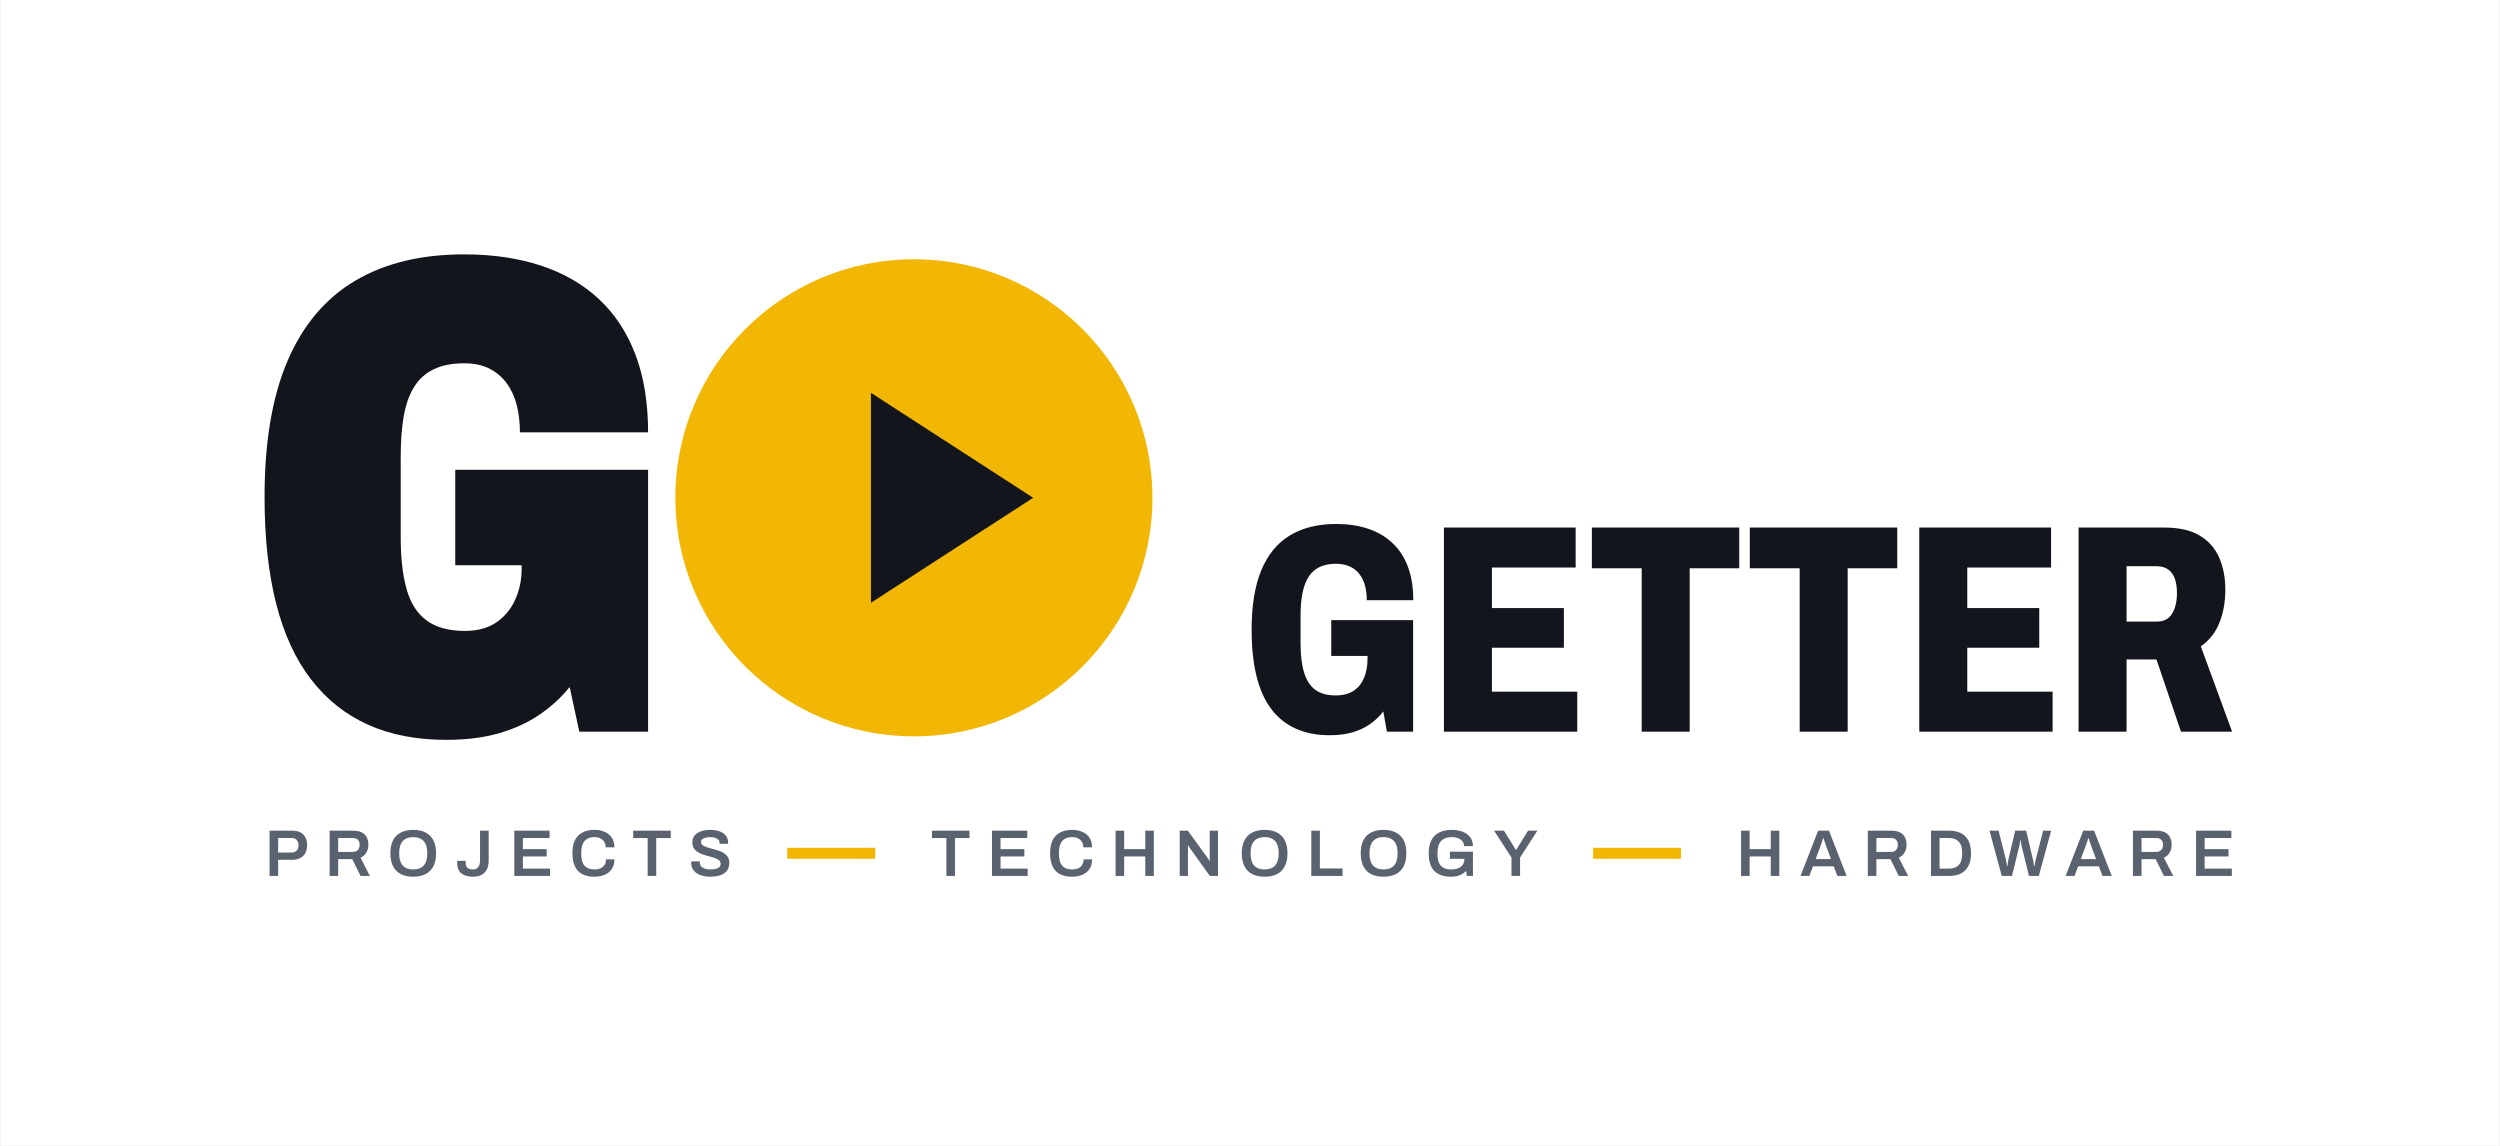
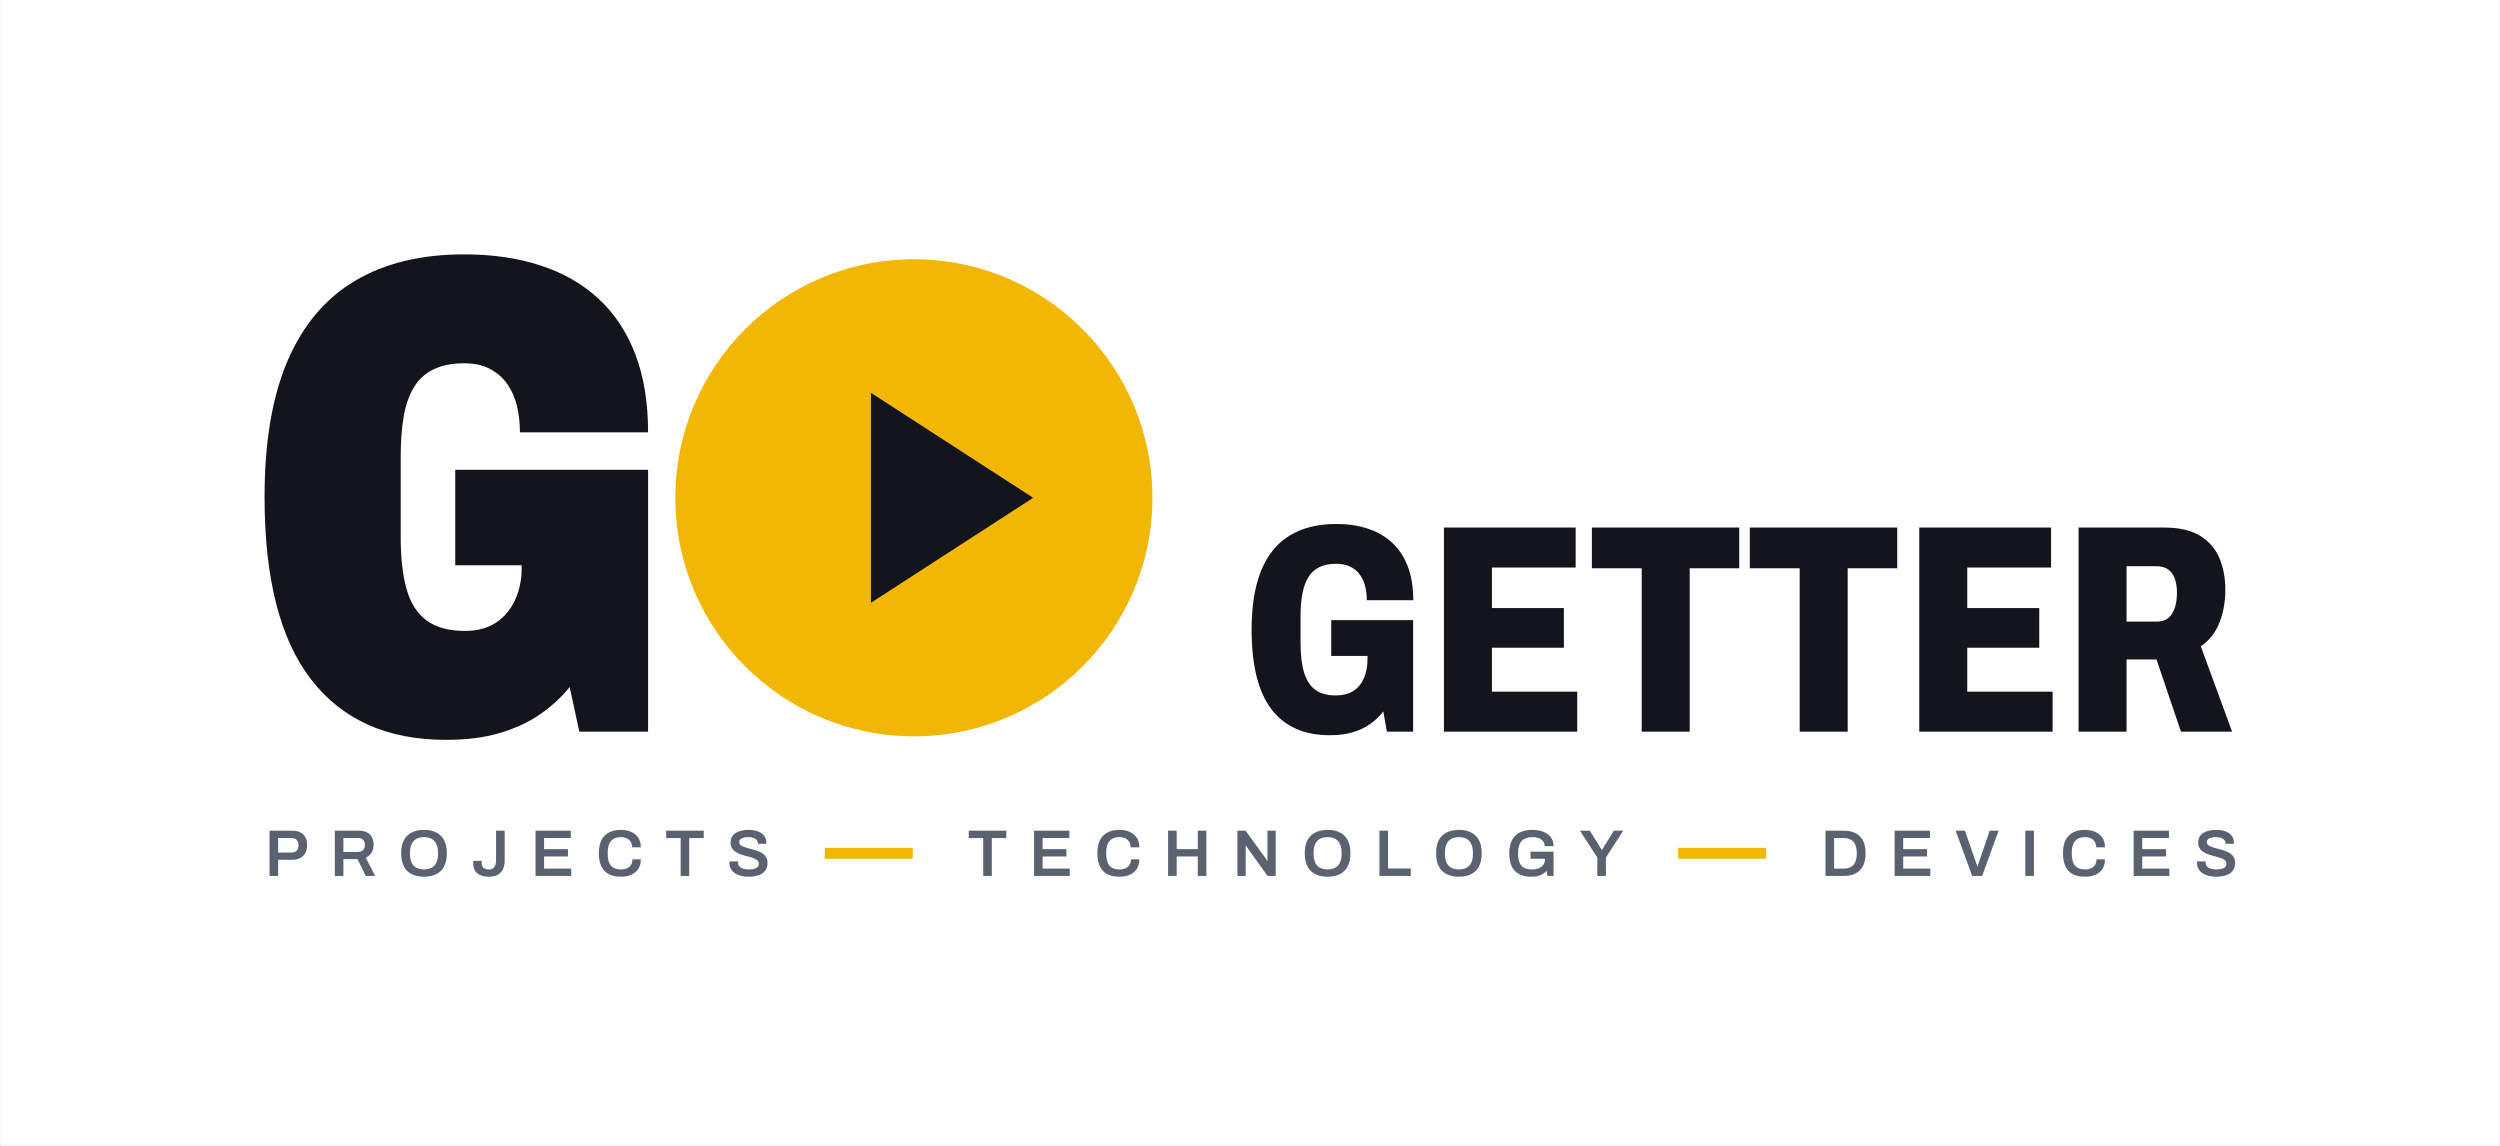
<svg xmlns="http://www.w3.org/2000/svg" viewBox="0 0 454.43 208.30" width="454" height="208" role="img" aria-label="GO GETTER">
  <rect width="454.43" height="208.30" fill="#FFFFFF" />
  <g transform="translate(48 48)">
    <path transform="translate(-4.36 85.06)" d="M37.34 1.49Q21.32 1.49 12.84 -9.47Q4.36 -20.42 4.36 -42.66Q4.36 -57.7 8.55 -67.45Q12.74 -77.21 20.83 -82Q28.92 -86.8 40.66 -86.8Q48.36 -86.8 54.52 -84.79Q60.68 -82.79 65.07 -78.76Q69.45 -74.73 71.78 -68.65Q74.11 -62.58 74.11 -54.44H50.8Q50.8 -57.08 50.23 -59.36Q49.66 -61.63 48.41 -63.34Q47.16 -65.05 45.26 -66.02Q43.37 -66.99 40.63 -66.99Q37.35 -66.99 35.1 -65.89Q32.84 -64.8 31.53 -62.64Q30.21 -60.49 29.66 -57.3Q29.12 -54.11 29.12 -49.89V-35.42Q29.12 -29.71 30.19 -25.92Q31.25 -22.13 33.82 -20.23Q36.39 -18.32 40.8 -18.32Q44.24 -18.32 46.51 -19.87Q48.78 -21.41 49.95 -24.02Q51.12 -26.62 51.12 -29.68V-30.26H39.04V-47.62H74.11V0H61.6L59.85 -8.11Q57.56 -5.29 54.44 -3.14Q51.32 -0.99 47.13 0.25Q42.94 1.49 37.34 1.49Z" fill="#12151B" />
    <circle cx="118.09" cy="42.53" r="43.38" fill="#F2B705" />
    <path d="M110.28 23.44 L139.78 42.53 L110.28 61.62 Z" fill="#12151B" />
    <path transform="translate(177.48 85.06)" d="M16.25 0.65Q9.23 0.65 5.63 -4.08Q2.03 -8.8 2.03 -18.55Q2.03 -25.11 3.79 -29.35Q5.54 -33.6 8.98 -35.68Q12.41 -37.77 17.42 -37.77Q20.62 -37.77 23.2 -36.91Q25.78 -36.05 27.63 -34.32Q29.47 -32.6 30.45 -30Q31.43 -27.39 31.43 -23.91H22.97Q22.97 -25.4 22.63 -26.62Q22.29 -27.83 21.59 -28.71Q20.9 -29.59 19.84 -30.06Q18.79 -30.53 17.35 -30.53Q15.64 -30.53 14.4 -29.94Q13.17 -29.36 12.4 -28.17Q11.63 -26.98 11.28 -25.2Q10.93 -23.42 10.93 -21V-16.07Q10.93 -12.83 11.58 -10.73Q12.22 -8.62 13.62 -7.6Q15.03 -6.59 17.28 -6.59Q19.28 -6.59 20.56 -7.42Q21.83 -8.26 22.47 -9.77Q23.11 -11.29 23.11 -13.29V-13.77H16.51V-20.28H31.4V0H26.63L25.98 -3.68Q24.96 -2.35 23.57 -1.38Q22.19 -0.41 20.39 0.12Q18.59 0.65 16.25 0.65Z M37 0V-37.12H60.96V-29.85H45.73V-22.47H58.82V-15.26H45.73V-7.27H61.25V0H37Z M72.97 0V-29.72H63.91V-37.12H90.71V-29.72H81.7V0H72.97Z M101.7 0V-29.72H92.63V-37.12H119.44V-29.72H110.43V0H101.7Z M123.45 0V-37.12H147.42V-29.85H132.18V-22.47H145.27V-15.26H132.18V-7.27H147.7V0H123.45Z M152.42 0V-37.12H167.97Q172.09 -37.12 174.52 -35.62Q176.96 -34.12 178.03 -31.56Q179.11 -29.01 179.11 -25.84Q179.11 -22.49 178.03 -19.8Q176.96 -17.11 174.65 -15.52L180.34 0H171.04L166.59 -13.13H161.15V0H152.42ZM161.15 -20.01H166.59Q168.55 -20.01 169.43 -21.46Q170.31 -22.91 170.31 -25.23Q170.31 -26.76 169.92 -27.84Q169.53 -28.91 168.71 -29.5Q167.89 -30.09 166.5 -30.09H161.15V-20.01Z" fill="#12151B" />
-     <path style="fill:#5A6270" transform="translate(0.00 111.30)" d="M0.91 0V-8.23H5.04Q5.95 -8.23 6.55 -7.91Q7.14 -7.58 7.44 -7Q7.74 -6.41 7.74 -5.59Q7.74 -4.79 7.43 -4.19Q7.12 -3.59 6.5 -3.26Q5.88 -2.93 4.96 -2.93H2.47V0H0.91ZM2.47 -4.26H4.91Q5.51 -4.26 5.84 -4.61Q6.17 -4.97 6.17 -5.59Q6.17 -6.01 6.02 -6.3Q5.88 -6.59 5.6 -6.74Q5.33 -6.9 4.91 -6.9H2.47V-4.26Z M11.83 0V-8.23H16.16Q17.08 -8.23 17.68 -7.92Q18.28 -7.61 18.58 -7.03Q18.88 -6.46 18.88 -5.68Q18.88 -4.87 18.52 -4.25Q18.16 -3.64 17.46 -3.32L19.16 0H17.46L15.95 -3.06H13.39V0H11.83ZM13.39 -4.37H16.04Q16.64 -4.37 16.97 -4.72Q17.29 -5.06 17.29 -5.68Q17.29 -6.07 17.15 -6.34Q17 -6.61 16.73 -6.76Q16.45 -6.9 16.04 -6.9H13.39V-4.37Z M27.04 0.14Q25.75 0.14 24.82 -0.32Q23.88 -0.78 23.38 -1.73Q22.88 -2.68 22.88 -4.12Q22.88 -5.57 23.38 -6.51Q23.88 -7.45 24.82 -7.91Q25.75 -8.38 27.04 -8.38Q28.33 -8.38 29.26 -7.91Q30.19 -7.45 30.69 -6.51Q31.19 -5.57 31.19 -4.12Q31.19 -2.68 30.69 -1.73Q30.19 -0.78 29.26 -0.32Q28.33 0.14 27.04 0.14ZM27.04 -1.18Q27.66 -1.18 28.13 -1.36Q28.61 -1.54 28.93 -1.89Q29.26 -2.24 29.42 -2.77Q29.59 -3.29 29.59 -3.97V-4.24Q29.59 -4.93 29.42 -5.46Q29.26 -5.99 28.93 -6.34Q28.61 -6.7 28.13 -6.88Q27.66 -7.06 27.04 -7.06Q26.41 -7.06 25.94 -6.88Q25.46 -6.7 25.14 -6.34Q24.82 -5.99 24.65 -5.46Q24.49 -4.93 24.49 -4.24V-3.97Q24.49 -3.29 24.65 -2.77Q24.82 -2.24 25.14 -1.89Q25.46 -1.54 25.94 -1.36Q26.41 -1.18 27.04 -1.18Z M37.91 0.14Q37 0.14 36.35 -0.13Q35.71 -0.41 35.38 -0.94Q35.04 -1.48 35.04 -2.28V-2.74H36.59V-2.28Q36.59 -1.74 36.92 -1.46Q37.25 -1.18 37.91 -1.18Q38.54 -1.18 38.87 -1.61Q39.19 -2.04 39.19 -2.82V-8.23H40.76V-2.82Q40.76 -1.84 40.43 -1.18Q40.09 -0.52 39.46 -0.19Q38.82 0.14 37.91 0.14Z M45.42 0V-8.23H51.84V-6.9H46.98V-4.87H51.31V-3.54H46.98V-1.33H51.91V0H45.42Z M59.99 0.14Q58.73 0.14 57.83 -0.3Q56.94 -0.74 56.47 -1.69Q55.99 -2.63 55.99 -4.12Q55.99 -6.29 57.05 -7.33Q58.1 -8.38 59.99 -8.38Q61.01 -8.38 61.83 -8.03Q62.65 -7.68 63.14 -6.98Q63.62 -6.28 63.62 -5.2H62.03Q62.03 -5.8 61.77 -6.21Q61.51 -6.62 61.06 -6.84Q60.6 -7.06 60.01 -7.06Q59.2 -7.06 58.66 -6.74Q58.12 -6.42 57.86 -5.8Q57.6 -5.17 57.6 -4.25V-3.98Q57.6 -3.05 57.86 -2.42Q58.12 -1.8 58.65 -1.49Q59.18 -1.18 60.01 -1.18Q60.64 -1.18 61.1 -1.39Q61.57 -1.6 61.83 -2.01Q62.09 -2.42 62.09 -3.02H63.62Q63.62 -1.94 63.14 -1.24Q62.66 -0.54 61.84 -0.2Q61.02 0.14 59.99 0.14Z M69.67 0V-6.89H67.04V-8.23H73.87V-6.89H71.23V0H69.67Z M81.04 0.14Q80.35 0.14 79.73 -0.01Q79.1 -0.16 78.62 -0.47Q78.14 -0.79 77.87 -1.27Q77.59 -1.74 77.59 -2.39Q77.59 -2.46 77.6 -2.53Q77.6 -2.6 77.6 -2.64H79.18Q79.18 -2.62 79.17 -2.55Q79.16 -2.48 79.16 -2.44Q79.16 -2.04 79.39 -1.76Q79.62 -1.48 80.05 -1.33Q80.48 -1.18 81.07 -1.18Q81.47 -1.18 81.77 -1.22Q82.08 -1.27 82.3 -1.36Q82.52 -1.45 82.67 -1.58Q82.81 -1.7 82.88 -1.86Q82.94 -2.02 82.94 -2.2Q82.94 -2.54 82.73 -2.77Q82.51 -3 82.15 -3.16Q81.78 -3.31 81.32 -3.44Q80.86 -3.56 80.37 -3.7Q79.88 -3.83 79.42 -4.01Q78.96 -4.2 78.59 -4.46Q78.23 -4.73 78.01 -5.13Q77.8 -5.53 77.8 -6.1Q77.8 -6.67 78.04 -7.1Q78.29 -7.54 78.74 -7.82Q79.19 -8.1 79.79 -8.24Q80.39 -8.38 81.1 -8.38Q81.76 -8.38 82.34 -8.24Q82.92 -8.1 83.36 -7.81Q83.81 -7.51 84.06 -7.06Q84.31 -6.61 84.31 -5.99V-5.84H82.76V-5.96Q82.76 -6.31 82.55 -6.55Q82.34 -6.79 81.97 -6.92Q81.59 -7.06 81.08 -7.06Q80.54 -7.06 80.16 -6.95Q79.78 -6.85 79.57 -6.65Q79.37 -6.46 79.37 -6.17Q79.37 -5.87 79.58 -5.66Q79.8 -5.46 80.17 -5.32Q80.53 -5.17 80.99 -5.05Q81.46 -4.93 81.94 -4.79Q82.43 -4.66 82.89 -4.48Q83.35 -4.3 83.72 -4.03Q84.08 -3.76 84.3 -3.36Q84.52 -2.96 84.52 -2.41Q84.52 -1.49 84.07 -0.92Q83.62 -0.36 82.83 -0.11Q82.04 0.14 81.04 0.14Z" fill="#12151B" />
-     <rect x="95.06" y="106.18" width="16" height="2" fill="#F2B705" />
-     <path style="fill:#5A6270" transform="translate(121.07 111.30)" d="M2.93 0V-6.89H0.3V-8.23H7.13V-6.89H4.49V0H2.93Z M11.22 0V-8.23H17.64V-6.9H12.78V-4.87H17.11V-3.54H12.78V-1.33H17.71V0H11.22Z M25.79 0.14Q24.53 0.14 23.63 -0.3Q22.74 -0.74 22.27 -1.69Q21.79 -2.63 21.79 -4.12Q21.79 -6.29 22.85 -7.33Q23.9 -8.38 25.79 -8.38Q26.81 -8.38 27.63 -8.03Q28.45 -7.68 28.94 -6.98Q29.42 -6.28 29.42 -5.2H27.83Q27.83 -5.8 27.57 -6.21Q27.31 -6.62 26.86 -6.84Q26.4 -7.06 25.81 -7.06Q25 -7.06 24.46 -6.74Q23.92 -6.42 23.66 -5.8Q23.4 -5.17 23.4 -4.25V-3.98Q23.4 -3.05 23.66 -2.42Q23.92 -1.8 24.45 -1.49Q24.98 -1.18 25.81 -1.18Q26.44 -1.18 26.9 -1.39Q27.37 -1.6 27.63 -2.01Q27.89 -2.42 27.89 -3.02H29.42Q29.42 -1.94 28.94 -1.24Q28.46 -0.54 27.64 -0.2Q26.82 0.14 25.79 0.14Z M33.7 0V-8.23H35.26V-4.88H39.1V-8.23H40.66V0H39.1V-3.54H35.26V0H33.7Z M45.36 0V-8.23H46.85L50.36 -3.37Q50.42 -3.3 50.51 -3.17Q50.59 -3.05 50.66 -2.93Q50.74 -2.81 50.76 -2.74H50.82Q50.82 -2.9 50.82 -3.06Q50.82 -3.22 50.82 -3.37V-8.23H52.32V0H50.84L47.32 -4.9Q47.22 -5.04 47.09 -5.25Q46.97 -5.46 46.92 -5.54H46.86Q46.86 -5.39 46.86 -5.23Q46.86 -5.06 46.86 -4.9V0H45.36Z M60.8 0.14Q59.52 0.14 58.58 -0.32Q57.65 -0.78 57.15 -1.73Q56.65 -2.68 56.65 -4.12Q56.65 -5.57 57.15 -6.51Q57.65 -7.45 58.58 -7.91Q59.52 -8.38 60.8 -8.38Q62.1 -8.38 63.03 -7.91Q63.96 -7.45 64.46 -6.51Q64.96 -5.57 64.96 -4.12Q64.96 -2.68 64.46 -1.73Q63.96 -0.78 63.03 -0.32Q62.1 0.14 60.8 0.14ZM60.8 -1.18Q61.43 -1.18 61.9 -1.36Q62.38 -1.54 62.7 -1.89Q63.02 -2.24 63.19 -2.77Q63.36 -3.29 63.36 -3.97V-4.24Q63.36 -4.93 63.19 -5.46Q63.02 -5.99 62.7 -6.34Q62.38 -6.7 61.9 -6.88Q61.43 -7.06 60.8 -7.06Q60.18 -7.06 59.71 -6.88Q59.23 -6.7 58.91 -6.34Q58.58 -5.99 58.42 -5.46Q58.26 -4.93 58.26 -4.24V-3.97Q58.26 -3.29 58.42 -2.77Q58.58 -2.24 58.91 -1.89Q59.23 -1.54 59.71 -1.36Q60.18 -1.18 60.8 -1.18Z M69.29 0V-8.23H70.85V-1.36H74.98V0H69.29Z M82.43 0.14Q81.14 0.14 80.21 -0.32Q79.27 -0.78 78.77 -1.73Q78.28 -2.68 78.28 -4.12Q78.28 -5.57 78.77 -6.51Q79.27 -7.45 80.21 -7.91Q81.14 -8.38 82.43 -8.38Q83.72 -8.38 84.65 -7.91Q85.58 -7.45 86.08 -6.51Q86.58 -5.57 86.58 -4.12Q86.58 -2.68 86.08 -1.73Q85.58 -0.78 84.65 -0.32Q83.72 0.14 82.43 0.14ZM82.43 -1.18Q83.05 -1.18 83.53 -1.36Q84 -1.54 84.32 -1.89Q84.65 -2.24 84.82 -2.77Q84.98 -3.29 84.98 -3.97V-4.24Q84.98 -4.93 84.82 -5.46Q84.65 -5.99 84.32 -6.34Q84 -6.7 83.53 -6.88Q83.05 -7.06 82.43 -7.06Q81.8 -7.06 81.33 -6.88Q80.86 -6.7 80.53 -6.34Q80.21 -5.99 80.05 -5.46Q79.88 -4.93 79.88 -4.24V-3.97Q79.88 -3.29 80.05 -2.77Q80.21 -2.24 80.53 -1.89Q80.86 -1.54 81.33 -1.36Q81.8 -1.18 82.43 -1.18Z M94.66 0.14Q92.75 0.14 91.69 -0.88Q90.64 -1.91 90.64 -4.12Q90.64 -5.57 91.13 -6.51Q91.63 -7.45 92.57 -7.91Q93.52 -8.38 94.84 -8.38Q95.63 -8.38 96.32 -8.2Q97.02 -8.02 97.55 -7.65Q98.09 -7.28 98.39 -6.73Q98.69 -6.18 98.69 -5.42H97.08Q97.08 -5.82 96.91 -6.13Q96.73 -6.43 96.43 -6.64Q96.12 -6.85 95.72 -6.95Q95.33 -7.06 94.88 -7.06Q94.22 -7.06 93.73 -6.88Q93.23 -6.71 92.9 -6.35Q92.57 -6 92.41 -5.47Q92.24 -4.94 92.24 -4.24V-3.98Q92.24 -3.01 92.52 -2.39Q92.8 -1.76 93.35 -1.47Q93.91 -1.18 94.74 -1.18Q95.45 -1.18 95.98 -1.39Q96.52 -1.61 96.82 -2.02Q97.13 -2.44 97.13 -3.04V-3.12H94.5V-4.42H98.69V0H97.57L97.44 -0.91Q97.08 -0.55 96.67 -0.32Q96.26 -0.08 95.77 0.03Q95.28 0.14 94.66 0.14Z M105.7 0V-3.35L102.53 -8.23H104.33L106.5 -4.75H106.56L108.71 -8.23H110.41L107.26 -3.35V0H105.7Z" fill="#12151B" />
-     <rect x="241.61" y="106.18" width="16" height="2" fill="#F2B705" />
-     <path style="fill:#5A6270" transform="translate(267.61 111.30)" d="M0.91 0V-8.23H2.47V-4.88H6.31V-8.23H7.87V0H6.31V-3.54H2.47V0H0.91Z M11.72 0 14.93 -8.23H16.9L20.11 0H18.42L17.76 -1.75H13.99L13.33 0H11.72ZM14.48 -3.07H17.26L16.43 -5.3Q16.38 -5.42 16.31 -5.61Q16.25 -5.8 16.18 -6.02Q16.1 -6.24 16.03 -6.47Q15.96 -6.7 15.9 -6.88H15.84Q15.77 -6.64 15.67 -6.32Q15.56 -6.01 15.47 -5.74Q15.37 -5.46 15.31 -5.3L14.48 -3.07Z M23.96 0V-8.23H28.3Q29.21 -8.23 29.81 -7.92Q30.41 -7.61 30.71 -7.03Q31.01 -6.46 31.01 -5.68Q31.01 -4.87 30.65 -4.25Q30.29 -3.64 29.59 -3.32L31.3 0H29.59L28.08 -3.06H25.52V0H23.96ZM25.52 -4.37H28.18Q28.78 -4.37 29.1 -4.72Q29.42 -5.06 29.42 -5.68Q29.42 -6.07 29.28 -6.34Q29.14 -6.61 28.86 -6.76Q28.58 -6.9 28.18 -6.9H25.52V-4.37Z M35.45 0V-8.23H38.75Q40 -8.23 40.88 -7.79Q41.77 -7.34 42.25 -6.44Q42.73 -5.53 42.73 -4.12Q42.73 -2.71 42.25 -1.8Q41.77 -0.89 40.88 -0.44Q40 0 38.75 0H35.45ZM37.01 -1.33H38.75Q39.32 -1.33 39.77 -1.5Q40.21 -1.67 40.51 -2Q40.81 -2.33 40.97 -2.83Q41.12 -3.32 41.12 -3.98V-4.24Q41.12 -4.91 40.97 -5.41Q40.81 -5.9 40.51 -6.23Q40.21 -6.56 39.77 -6.73Q39.32 -6.9 38.75 -6.9H37.01V-1.33Z M48.32 0 46.09 -8.23H47.75L49.08 -2.94Q49.12 -2.82 49.15 -2.61Q49.19 -2.4 49.22 -2.17Q49.26 -1.94 49.28 -1.76H49.34Q49.37 -1.91 49.39 -2.08Q49.4 -2.24 49.43 -2.41Q49.46 -2.58 49.49 -2.72Q49.51 -2.86 49.52 -2.94L50.76 -8.23H52.76L54 -2.94Q54.04 -2.82 54.07 -2.61Q54.11 -2.4 54.14 -2.17Q54.18 -1.94 54.2 -1.76H54.26Q54.29 -1.9 54.32 -2.06Q54.35 -2.22 54.38 -2.38Q54.41 -2.54 54.44 -2.69Q54.48 -2.83 54.5 -2.94L55.84 -8.23H57.3L55.06 0H53.27L51.94 -5.4Q51.9 -5.57 51.86 -5.79Q51.82 -6.01 51.79 -6.23Q51.76 -6.46 51.73 -6.62H51.68Q51.67 -6.44 51.64 -6.21Q51.61 -5.98 51.58 -5.76Q51.54 -5.54 51.5 -5.4L50.18 0H48.32Z M59.94 0 63.14 -8.23H65.11L68.33 0H66.64L65.98 -1.75H62.21L61.55 0H59.94ZM62.7 -3.07H65.47L64.64 -5.3Q64.6 -5.42 64.53 -5.61Q64.46 -5.8 64.39 -6.02Q64.32 -6.24 64.25 -6.47Q64.18 -6.7 64.12 -6.88H64.06Q63.98 -6.64 63.88 -6.32Q63.78 -6.01 63.68 -5.74Q63.59 -5.46 63.53 -5.3L62.7 -3.07Z M72.18 0V-8.23H76.51Q77.42 -8.23 78.02 -7.92Q78.62 -7.61 78.92 -7.03Q79.22 -6.46 79.22 -5.68Q79.22 -4.87 78.86 -4.25Q78.5 -3.64 77.81 -3.32L79.51 0H77.81L76.3 -3.06H73.74V0H72.18ZM73.74 -4.37H76.39Q76.99 -4.37 77.32 -4.72Q77.64 -5.06 77.64 -5.68Q77.64 -6.07 77.5 -6.34Q77.35 -6.61 77.08 -6.76Q76.8 -6.9 76.39 -6.9H73.74V-4.37Z M83.66 0V-8.23H90.08V-6.9H85.22V-4.87H89.56V-3.54H85.22V-1.33H90.16V0H83.66Z" fill="#12151B" />
+     <path style="fill:#5A6270" transform="translate(0.00 111.30)" d="M0.91 0V-8.23H5.04Q5.95 -8.23 6.55 -7.91Q7.14 -7.58 7.44 -7Q7.74 -6.41 7.74 -5.59Q7.74 -4.79 7.43 -4.19Q7.12 -3.59 6.5 -3.26Q5.88 -2.93 4.96 -2.93H2.47V0ZM2.47 -4.26H4.91Q5.51 -4.26 5.84 -4.61Q6.17 -4.97 6.17 -5.59Q6.17 -6.01 6.02 -6.3Q5.88 -6.59 5.6 -6.74Q5.33 -6.9 4.91 -6.9H2.47ZM12.78 0V-8.23H17.11Q18.03 -8.23 18.63 -7.92Q19.23 -7.61 19.53 -7.03Q19.83 -6.46 19.83 -5.68Q19.83 -4.87 19.47 -4.25Q19.11 -3.64 18.41 -3.32L20.11 0H18.41L16.9 -3.06H14.34V0ZM14.34 -4.37H16.99Q17.59 -4.37 17.92 -4.72Q18.24 -5.06 18.24 -5.68Q18.24 -6.07 18.1 -6.34Q17.95 -6.61 17.68 -6.76Q17.4 -6.9 16.99 -6.9H14.34ZM29 0.14Q27.71 0.14 26.78 -0.32Q25.84 -0.78 25.34 -1.73Q24.84 -2.68 24.84 -4.12Q24.84 -5.57 25.34 -6.51Q25.84 -7.45 26.78 -7.91Q27.71 -8.38 29 -8.38Q30.29 -8.38 31.22 -7.91Q32.15 -7.45 32.65 -6.51Q33.15 -5.57 33.15 -4.12Q33.15 -2.68 32.65 -1.73Q32.15 -0.78 31.22 -0.32Q30.29 0.14 29 0.14ZM29 -1.18Q29.62 -1.18 30.09 -1.36Q30.57 -1.54 30.89 -1.89Q31.22 -2.24 31.38 -2.77Q31.55 -3.29 31.55 -3.97V-4.24Q31.55 -4.93 31.38 -5.46Q31.22 -5.99 30.89 -6.34Q30.57 -6.7 30.09 -6.88Q29.62 -7.06 29 -7.06Q28.37 -7.06 27.9 -6.88Q27.42 -6.7 27.1 -6.34Q26.78 -5.99 26.61 -5.46Q26.45 -4.93 26.45 -4.24V-3.97Q26.45 -3.29 26.61 -2.77Q26.78 -2.24 27.1 -1.89Q27.42 -1.54 27.9 -1.36Q28.37 -1.18 29 -1.18ZM40.82 0.14Q39.91 0.14 39.26 -0.13Q38.62 -0.41 38.29 -0.94Q37.95 -1.48 37.95 -2.28V-2.74H39.5V-2.28Q39.5 -1.74 39.83 -1.46Q40.16 -1.18 40.82 -1.18Q41.45 -1.18 41.78 -1.61Q42.1 -2.04 42.1 -2.82V-8.23H43.67V-2.82Q43.67 -1.84 43.34 -1.18Q43 -0.52 42.37 -0.19Q41.73 0.14 40.82 0.14ZM49.28 0V-8.23H55.7V-6.9H50.84V-4.87H55.17V-3.54H50.84V-1.33H55.77V0ZM64.8 0.14Q63.54 0.14 62.64 -0.3Q61.75 -0.74 61.28 -1.69Q60.8 -2.63 60.8 -4.12Q60.8 -6.29 61.86 -7.33Q62.91 -8.38 64.8 -8.38Q65.82 -8.38 66.64 -8.03Q67.46 -7.68 67.95 -6.98Q68.43 -6.28 68.43 -5.2H66.84Q66.84 -5.8 66.58 -6.21Q66.32 -6.62 65.87 -6.84Q65.41 -7.06 64.82 -7.06Q64.01 -7.06 63.47 -6.74Q62.93 -6.42 62.67 -5.8Q62.41 -5.17 62.41 -4.25V-3.98Q62.41 -3.05 62.67 -2.42Q62.93 -1.8 63.46 -1.49Q63.99 -1.18 64.82 -1.18Q65.45 -1.18 65.91 -1.39Q66.38 -1.6 66.64 -2.01Q66.9 -2.42 66.9 -3.02H68.43Q68.43 -1.94 67.95 -1.24Q67.47 -0.54 66.65 -0.2Q65.83 0.14 64.8 0.14ZM75.67 0V-6.89H73.04V-8.23H79.87V-6.89H77.23V0ZM87.99 0.14Q87.3 0.14 86.68 -0.01Q86.05 -0.16 85.57 -0.47Q85.09 -0.79 84.82 -1.27Q84.54 -1.74 84.54 -2.39Q84.54 -2.46 84.55 -2.53Q84.55 -2.6 84.55 -2.64H86.13Q86.13 -2.62 86.12 -2.55Q86.11 -2.48 86.11 -2.44Q86.11 -2.04 86.34 -1.76Q86.57 -1.48 87 -1.33Q87.43 -1.18 88.02 -1.18Q88.42 -1.18 88.72 -1.22Q89.03 -1.27 89.25 -1.36Q89.47 -1.45 89.62 -1.58Q89.76 -1.7 89.83 -1.86Q89.89 -2.02 89.89 -2.2Q89.89 -2.54 89.68 -2.77Q89.46 -3 89.1 -3.16Q88.73 -3.31 88.27 -3.44Q87.81 -3.56 87.32 -3.7Q86.83 -3.83 86.37 -4.01Q85.91 -4.2 85.54 -4.46Q85.18 -4.73 84.96 -5.13Q84.75 -5.53 84.75 -6.1Q84.75 -6.67 84.99 -7.1Q85.24 -7.54 85.69 -7.82Q86.14 -8.1 86.74 -8.24Q87.34 -8.38 88.05 -8.38Q88.71 -8.38 89.29 -8.24Q89.87 -8.1 90.31 -7.81Q90.76 -7.51 91.01 -7.06Q91.26 -6.61 91.26 -5.99V-5.84H89.71V-5.96Q89.71 -6.31 89.5 -6.55Q89.29 -6.79 88.92 -6.92Q88.54 -7.06 88.03 -7.06Q87.49 -7.06 87.11 -6.95Q86.73 -6.85 86.52 -6.65Q86.32 -6.46 86.32 -6.17Q86.32 -5.87 86.53 -5.66Q86.75 -5.46 87.12 -5.32Q87.48 -5.17 87.94 -5.05Q88.41 -4.93 88.89 -4.79Q89.38 -4.66 89.84 -4.48Q90.3 -4.3 90.67 -4.03Q91.03 -3.76 91.25 -3.36Q91.47 -2.96 91.47 -2.41Q91.47 -1.49 91.02 -0.92Q90.57 -0.36 89.78 -0.11Q88.99 0.14 87.99 0.14Z" fill="#12151B" />
+     <rect x="101.89" y="106.18" width="16" height="2" fill="#F2B705" />
+     <path style="fill:#5A6270" transform="translate(127.77 111.30)" d="M2.93 0V-6.89H0.3V-8.23H7.13V-6.89H4.49V0ZM12.17 0V-8.23H18.59V-6.9H13.73V-4.87H18.06V-3.54H13.73V-1.33H18.66V0ZM27.69 0.14Q26.43 0.14 25.53 -0.3Q24.64 -0.74 24.17 -1.69Q23.69 -2.63 23.69 -4.12Q23.69 -6.29 24.75 -7.33Q25.8 -8.38 27.69 -8.38Q28.71 -8.38 29.53 -8.03Q30.35 -7.68 30.84 -6.98Q31.32 -6.28 31.32 -5.2H29.73Q29.73 -5.8 29.47 -6.21Q29.21 -6.62 28.76 -6.84Q28.3 -7.06 27.71 -7.06Q26.9 -7.06 26.36 -6.74Q25.82 -6.42 25.56 -5.8Q25.3 -5.17 25.3 -4.25V-3.98Q25.3 -3.05 25.56 -2.42Q25.82 -1.8 26.35 -1.49Q26.88 -1.18 27.71 -1.18Q28.34 -1.18 28.8 -1.39Q29.27 -1.6 29.53 -2.01Q29.79 -2.42 29.79 -3.02H31.32Q31.32 -1.94 30.84 -1.24Q30.36 -0.54 29.54 -0.2Q28.72 0.14 27.69 0.14ZM36.55 0V-8.23H38.11V-4.88H41.95V-8.23H43.51V0H41.95V-3.54H38.11V0ZM49.16 0V-8.23H50.65L54.16 -3.37Q54.22 -3.3 54.31 -3.17Q54.39 -3.05 54.46 -2.93Q54.54 -2.81 54.56 -2.74H54.62Q54.62 -2.9 54.62 -3.06Q54.62 -3.22 54.62 -3.37V-8.23H56.12V0H54.64L51.12 -4.9Q51.02 -5.04 50.89 -5.25Q50.77 -5.46 50.72 -5.54H50.66Q50.66 -5.39 50.66 -5.23Q50.66 -5.06 50.66 -4.9V0ZM65.55 0.14Q64.27 0.14 63.33 -0.32Q62.4 -0.78 61.9 -1.73Q61.4 -2.68 61.4 -4.12Q61.4 -5.57 61.9 -6.51Q62.4 -7.45 63.33 -7.91Q64.27 -8.38 65.55 -8.38Q66.85 -8.38 67.78 -7.91Q68.71 -7.45 69.21 -6.51Q69.71 -5.57 69.71 -4.12Q69.71 -2.68 69.21 -1.73Q68.71 -0.78 67.78 -0.32Q66.85 0.14 65.55 0.14ZM65.55 -1.18Q66.18 -1.18 66.65 -1.36Q67.13 -1.54 67.45 -1.89Q67.77 -2.24 67.94 -2.77Q68.11 -3.29 68.11 -3.97V-4.24Q68.11 -4.93 67.94 -5.46Q67.77 -5.99 67.45 -6.34Q67.13 -6.7 66.65 -6.88Q66.18 -7.06 65.55 -7.06Q64.93 -7.06 64.46 -6.88Q63.98 -6.7 63.66 -6.34Q63.33 -5.99 63.17 -5.46Q63.01 -4.93 63.01 -4.24V-3.97Q63.01 -3.29 63.17 -2.77Q63.33 -2.24 63.66 -1.89Q63.98 -1.54 64.46 -1.36Q64.93 -1.18 65.55 -1.18ZM74.99 0V-8.23H76.55V-1.36H80.68V0ZM89.44 0.14Q88.15 0.14 87.22 -0.32Q86.28 -0.78 85.78 -1.73Q85.29 -2.68 85.29 -4.12Q85.29 -5.57 85.78 -6.51Q86.28 -7.45 87.22 -7.91Q88.15 -8.38 89.44 -8.38Q90.73 -8.38 91.66 -7.91Q92.59 -7.45 93.09 -6.51Q93.59 -5.57 93.59 -4.12Q93.59 -2.68 93.09 -1.73Q92.59 -0.78 91.66 -0.32Q90.73 0.14 89.44 0.14ZM89.44 -1.18Q90.06 -1.18 90.54 -1.36Q91.01 -1.54 91.33 -1.89Q91.66 -2.24 91.83 -2.77Q91.99 -3.29 91.99 -3.97V-4.24Q91.99 -4.93 91.83 -5.46Q91.66 -5.99 91.33 -6.34Q91.01 -6.7 90.54 -6.88Q90.06 -7.06 89.44 -7.06Q88.81 -7.06 88.34 -6.88Q87.87 -6.7 87.54 -6.34Q87.22 -5.99 87.06 -5.46Q86.89 -4.93 86.89 -4.24V-3.97Q86.89 -3.29 87.06 -2.77Q87.22 -2.24 87.54 -1.89Q87.87 -1.54 88.34 -1.36Q88.81 -1.18 89.44 -1.18ZM102.62 0.14Q100.71 0.14 99.65 -0.88Q98.6 -1.91 98.6 -4.12Q98.6 -5.57 99.09 -6.51Q99.59 -7.45 100.53 -7.91Q101.48 -8.38 102.8 -8.38Q103.59 -8.38 104.28 -8.2Q104.98 -8.02 105.51 -7.65Q106.05 -7.28 106.35 -6.73Q106.65 -6.18 106.65 -5.42H105.04Q105.04 -5.82 104.87 -6.13Q104.69 -6.43 104.39 -6.64Q104.08 -6.85 103.68 -6.95Q103.29 -7.06 102.84 -7.06Q102.18 -7.06 101.69 -6.88Q101.19 -6.71 100.86 -6.35Q100.53 -6 100.37 -5.47Q100.2 -4.94 100.2 -4.24V-3.98Q100.2 -3.01 100.48 -2.39Q100.76 -1.76 101.31 -1.47Q101.87 -1.18 102.7 -1.18Q103.41 -1.18 103.94 -1.39Q104.48 -1.61 104.78 -2.02Q105.09 -2.44 105.09 -3.04V-3.12H102.46V-4.42H106.65V0H105.53L105.4 -0.91Q105.04 -0.55 104.63 -0.32Q104.22 -0.08 103.73 0.03Q103.24 0.14 102.62 0.14ZM114.61 0V-3.35L111.44 -8.23H113.24L115.41 -4.75H115.47L117.62 -8.23H119.32L116.17 -3.35V0Z" fill="#12151B" />
+     <rect x="257.09" y="106.18" width="16" height="2" fill="#F2B705" />
+     <path style="fill:#5A6270" transform="translate(282.97 111.30)" d="M0.91 0V-8.23H4.21Q5.46 -8.23 6.35 -7.79Q7.24 -7.34 7.72 -6.44Q8.2 -5.53 8.2 -4.12Q8.2 -2.71 7.72 -1.8Q7.24 -0.89 6.35 -0.44Q5.46 0 4.21 0ZM2.47 -1.33H4.21Q4.79 -1.33 5.23 -1.5Q5.68 -1.67 5.98 -2Q6.28 -2.33 6.43 -2.83Q6.59 -3.32 6.59 -3.98V-4.24Q6.59 -4.91 6.43 -5.41Q6.28 -5.9 5.98 -6.23Q5.68 -6.56 5.23 -6.73Q4.79 -6.9 4.21 -6.9H2.47ZM13.48 0V-8.23H19.9V-6.9H15.04V-4.87H19.37V-3.54H15.04V-1.33H19.97V0ZM27.58 0 24.58 -8.23H26.27L28.23 -2.57Q28.28 -2.45 28.32 -2.29Q28.37 -2.14 28.42 -2Q28.47 -1.86 28.5 -1.75H28.56Q28.6 -1.85 28.64 -1.98Q28.68 -2.11 28.73 -2.26Q28.78 -2.41 28.83 -2.56L30.77 -8.23H32.39L29.39 0ZM37.25 0V-8.23H38.81V0ZM48.09 0.14Q46.83 0.14 45.94 -0.3Q45.04 -0.74 44.57 -1.69Q44.1 -2.63 44.1 -4.12Q44.1 -6.29 45.15 -7.33Q46.21 -8.38 48.09 -8.38Q49.11 -8.38 49.93 -8.03Q50.76 -7.68 51.24 -6.98Q51.73 -6.28 51.73 -5.2H50.13Q50.13 -5.8 49.87 -6.21Q49.62 -6.62 49.16 -6.84Q48.7 -7.06 48.12 -7.06Q47.3 -7.06 46.76 -6.74Q46.22 -6.42 45.96 -5.8Q45.7 -5.17 45.7 -4.25V-3.98Q45.7 -3.05 45.96 -2.42Q46.22 -1.8 46.75 -1.49Q47.29 -1.18 48.12 -1.18Q48.74 -1.18 49.21 -1.39Q49.68 -1.6 49.93 -2.01Q50.19 -2.42 50.19 -3.02H51.73Q51.73 -1.94 51.25 -1.24Q50.77 -0.54 49.95 -0.2Q49.12 0.14 48.09 0.14ZM56.95 0V-8.23H63.37V-6.9H58.51V-4.87H62.84V-3.54H58.51V-1.33H63.44V0ZM71.92 0.14Q71.23 0.14 70.61 -0.01Q69.98 -0.16 69.5 -0.47Q69.02 -0.79 68.75 -1.27Q68.47 -1.74 68.47 -2.39Q68.47 -2.46 68.48 -2.53Q68.48 -2.6 68.48 -2.64H70.06Q70.06 -2.62 70.05 -2.55Q70.04 -2.48 70.04 -2.44Q70.04 -2.04 70.27 -1.76Q70.5 -1.48 70.93 -1.33Q71.36 -1.18 71.95 -1.18Q72.35 -1.18 72.65 -1.22Q72.96 -1.27 73.18 -1.36Q73.4 -1.45 73.55 -1.58Q73.69 -1.7 73.76 -1.86Q73.82 -2.02 73.82 -2.2Q73.82 -2.54 73.61 -2.77Q73.39 -3 73.03 -3.16Q72.66 -3.31 72.2 -3.44Q71.74 -3.56 71.25 -3.7Q70.76 -3.83 70.3 -4.01Q69.84 -4.2 69.47 -4.46Q69.11 -4.73 68.89 -5.13Q68.68 -5.53 68.68 -6.1Q68.68 -6.67 68.92 -7.1Q69.17 -7.54 69.62 -7.82Q70.07 -8.1 70.67 -8.24Q71.27 -8.38 71.98 -8.38Q72.64 -8.38 73.22 -8.24Q73.8 -8.1 74.24 -7.81Q74.69 -7.51 74.94 -7.06Q75.19 -6.61 75.19 -5.99V-5.84H73.64V-5.96Q73.64 -6.31 73.43 -6.55Q73.22 -6.79 72.85 -6.92Q72.47 -7.06 71.96 -7.06Q71.42 -7.06 71.04 -6.95Q70.66 -6.85 70.45 -6.65Q70.25 -6.46 70.25 -6.17Q70.25 -5.87 70.46 -5.66Q70.68 -5.46 71.05 -5.32Q71.41 -5.17 71.87 -5.05Q72.34 -4.93 72.82 -4.79Q73.31 -4.66 73.77 -4.48Q74.23 -4.3 74.6 -4.03Q74.96 -3.76 75.18 -3.36Q75.4 -2.96 75.4 -2.41Q75.4 -1.49 74.95 -0.92Q74.5 -0.36 73.71 -0.11Q72.92 0.14 71.92 0.14Z" fill="#12151B" />
  </g>
</svg>
